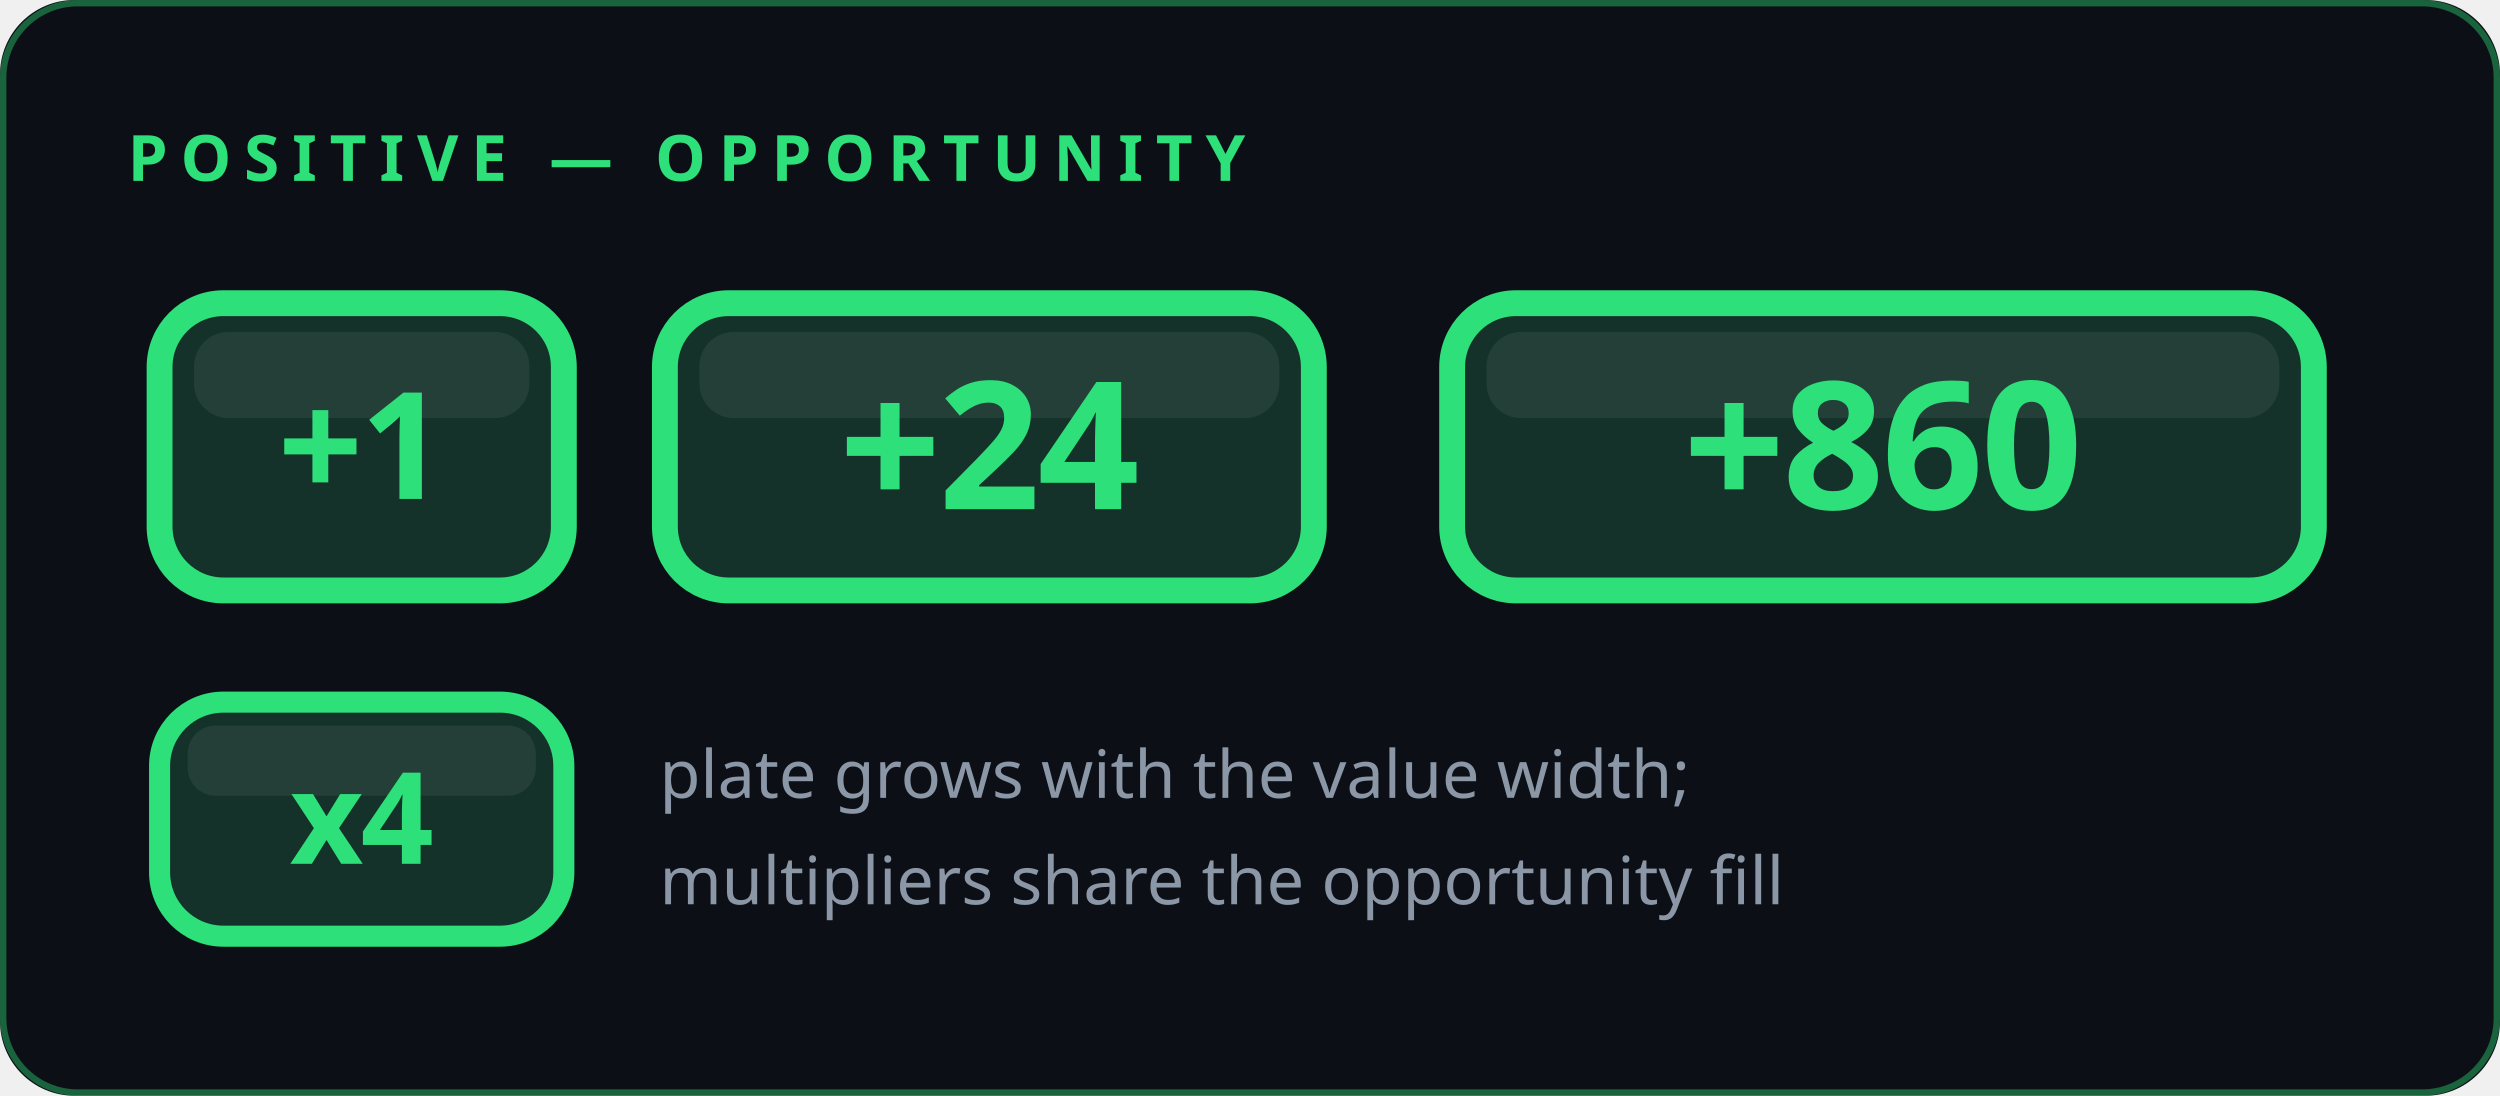
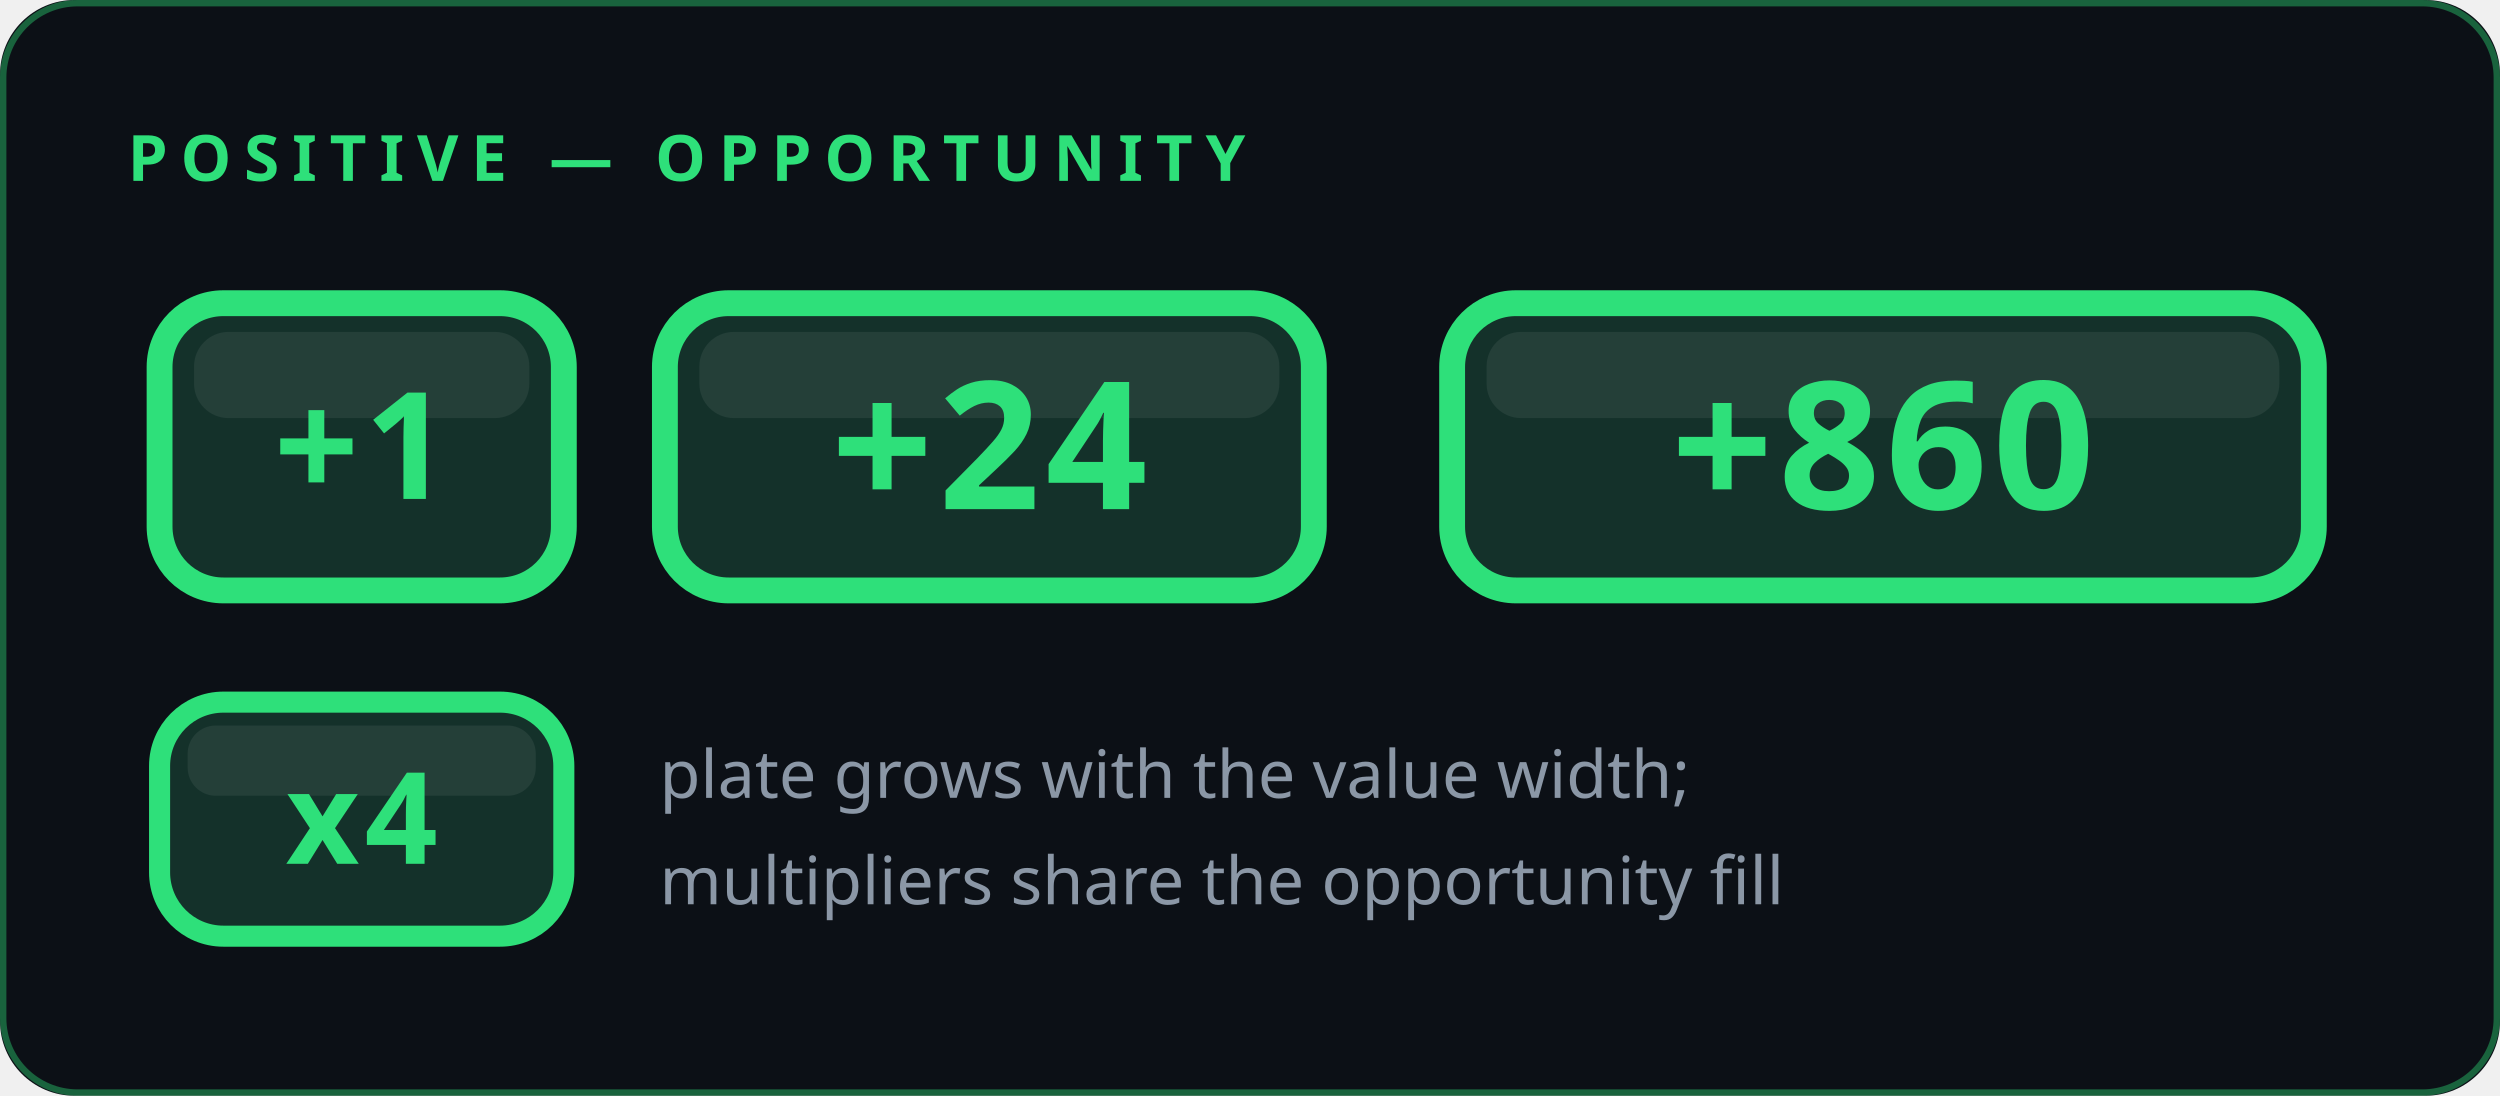
<svg xmlns="http://www.w3.org/2000/svg" width="470" height="206" viewBox="0 0 470 206" role="img" aria-label="POSITIVE — OPPORTUNITY">
  <defs>
    <radialGradient id="pr-contact" cx="0.5" cy="0.5" r="0.5">
      <stop offset="0" stop-color="#000" stop-opacity="0.6" />
      <stop offset="0.6" stop-color="#000" stop-opacity="0.2" />
      <stop offset="1" stop-color="#000" stop-opacity="0" />
    </radialGradient>
    <filter id="pr-soft" x="-50%" y="-50%" width="200%" height="200%" color-interpolation-filters="sRGB">
      <feDropShadow dx="0" dy="4" stdDeviation="5" flood-color="#04060a" flood-opacity="0.6" />
    </filter>
    <filter id="pr-hotglow" x="-70%" y="-70%" width="240%" height="240%" color-interpolation-filters="sRGB">
      <feDropShadow dx="0" dy="0" stdDeviation="7" flood-color="#ff8c00" flood-opacity="0.9" />
    </filter>
  </defs>
  <rect width="470" height="206" rx="14" fill="#0c1016" />
  <rect x="0.6" y="0.6" width="468.8" height="204.8" rx="14" fill="none" stroke="#2ee07a" stroke-width="1.2" stroke-opacity="0.4" />
  <text x="24" y="34" font-family="Public Sans" font-size="12" font-weight="800" fill="#2ee07a" letter-spacing="2.4">POSITIVE — OPPORTUNITY</text>
  <g>
    <path d="M42 57 H94 A12 12 0 0 1 106 69 V99 A12 12 0 0 1 94 111 H42 A12 12 0 0 1 30 99 V69 A12 12 0 0 1 42 57 Z" fill="#10151d" />
    <path d="M42 57 H94 A12 12 0 0 1 106 69 V99 A12 12 0 0 1 94 111 H42 A12 12 0 0 1 30 99 V69 A12 12 0 0 1 42 57 Z" fill="#2ee07a" opacity="0.14" />
    <path d="M42 57 H94 A12 12 0 0 1 106 69 V99 A12 12 0 0 1 94 111 H42 A12 12 0 0 1 30 99 V69 A12 12 0 0 1 42 57 Z" fill="none" stroke="#2ee07a" stroke-width="4.86" />
    <path d="M42.96 62.4 H93.04 A6.48 6.48 0 0 1 99.52 68.88 V72.12 A6.48 6.48 0 0 1 93.04 78.6 H42.96 A6.48 6.48 0 0 1 36.48 72.12 V68.88 A6.48 6.48 0 0 1 42.96 62.4 Z" fill="#ffffff" opacity="0.07" />
-     <text x="68" y="93.8" font-family="Public Sans" font-size="28" font-weight="800" fill="#2ee07a" text-anchor="middle" letter-spacing="-0.5">+1</text>
-     <text x="68" y="93.8" font-family="Public Sans" font-size="28" font-weight="800" fill="#04140d" text-anchor="middle" letter-spacing="-0.5" opacity="0.001">+1</text>
+     <text x="68" y="93.8" font-family="Teko, Arial Narrow, sans-serif" font-size="28" font-weight="600" fill="#2ee07a" text-anchor="middle" letter-spacing="1">+1</text>
+     <text x="68" y="93.8" font-family="Teko, Arial Narrow, sans-serif" font-size="28" font-weight="600" fill="#04140d" text-anchor="middle" letter-spacing="1" opacity="0.001">+1</text>
  </g>
  <g>
    <path d="M137 57 H235 A12 12 0 0 1 247 69 V99 A12 12 0 0 1 235 111 H137 A12 12 0 0 1 125 99 V69 A12 12 0 0 1 137 57 Z" fill="#10151d" />
    <path d="M137 57 H235 A12 12 0 0 1 247 69 V99 A12 12 0 0 1 235 111 H137 A12 12 0 0 1 125 99 V69 A12 12 0 0 1 137 57 Z" fill="#2ee07a" opacity="0.14" />
    <path d="M137 57 H235 A12 12 0 0 1 247 69 V99 A12 12 0 0 1 235 111 H137 A12 12 0 0 1 125 99 V69 A12 12 0 0 1 137 57 Z" fill="none" stroke="#2ee07a" stroke-width="4.86" />
    <path d="M137.96 62.4 H234.04 A6.48 6.48 0 0 1 240.52 68.88 V72.12 A6.48 6.48 0 0 1 234.04 78.6 H137.96 A6.48 6.48 0 0 1 131.48 72.12 V68.88 A6.48 6.48 0 0 1 137.96 62.4 Z" fill="#ffffff" opacity="0.07" />
-     <text x="186" y="95.72" font-family="Public Sans" font-size="33.48" font-weight="800" fill="#2ee07a" text-anchor="middle" letter-spacing="-0.5">+24</text>
-     <text x="186" y="95.72" font-family="Public Sans" font-size="33.48" font-weight="800" fill="#04140d" text-anchor="middle" letter-spacing="-0.5" opacity="0.001">+24</text>
+     <text x="186" y="95.72" font-family="Teko, Arial Narrow, sans-serif" font-size="33.48" font-weight="600" fill="#2ee07a" text-anchor="middle" letter-spacing="1">+24</text>
+     <text x="186" y="95.72" font-family="Teko, Arial Narrow, sans-serif" font-size="33.48" font-weight="600" fill="#04140d" text-anchor="middle" letter-spacing="1" opacity="0.001">+24</text>
  </g>
  <g>
    <path d="M285 57 H423 A12 12 0 0 1 435 69 V99 A12 12 0 0 1 423 111 H285 A12 12 0 0 1 273 99 V69 A12 12 0 0 1 285 57 Z" fill="#10151d" />
    <path d="M285 57 H423 A12 12 0 0 1 435 69 V99 A12 12 0 0 1 423 111 H285 A12 12 0 0 1 273 99 V69 A12 12 0 0 1 285 57 Z" fill="#2ee07a" opacity="0.14" />
    <path d="M285 57 H423 A12 12 0 0 1 435 69 V99 A12 12 0 0 1 423 111 H285 A12 12 0 0 1 273 99 V69 A12 12 0 0 1 285 57 Z" fill="none" stroke="#2ee07a" stroke-width="4.86" />
    <path d="M285.96 62.4 H422.04 A6.48 6.48 0 0 1 428.52 68.88 V72.12 A6.48 6.48 0 0 1 422.04 78.6 H285.96 A6.48 6.48 0 0 1 279.48 72.12 V68.88 A6.48 6.48 0 0 1 285.96 62.4 Z" fill="#ffffff" opacity="0.07" />
-     <text x="354" y="95.72" font-family="Public Sans" font-size="33.48" font-weight="800" fill="#2ee07a" text-anchor="middle" letter-spacing="-0.5">+860</text>
-     <text x="354" y="95.72" font-family="Public Sans" font-size="33.48" font-weight="800" fill="#04140d" text-anchor="middle" letter-spacing="-0.5" opacity="0.001">+860</text>
+     <text x="354" y="95.72" font-family="Teko, Arial Narrow, sans-serif" font-size="33.48" font-weight="600" fill="#2ee07a" text-anchor="middle" letter-spacing="1">+860</text>
+     <text x="354" y="95.72" font-family="Teko, Arial Narrow, sans-serif" font-size="33.48" font-weight="600" fill="#04140d" text-anchor="middle" letter-spacing="1" opacity="0.001">+860</text>
  </g>
  <g>
    <path d="M42 132 H94 A12 12 0 0 1 106 144 V164 A12 12 0 0 1 94 176 H42 A12 12 0 0 1 30 164 V144 A12 12 0 0 1 42 132 Z" fill="#10151d" />
    <path d="M42 132 H94 A12 12 0 0 1 106 144 V164 A12 12 0 0 1 94 176 H42 A12 12 0 0 1 30 164 V144 A12 12 0 0 1 42 132 Z" fill="#2ee07a" opacity="0.14" />
    <path d="M42 132 H94 A12 12 0 0 1 106 144 V164 A12 12 0 0 1 94 176 H42 A12 12 0 0 1 30 164 V144 A12 12 0 0 1 42 132 Z" fill="none" stroke="#2ee07a" stroke-width="3.96" />
    <path d="M40.56 136.4 H95.44 A5.28 5.28 0 0 1 100.72 141.68 V144.32 A5.28 5.28 0 0 1 95.44 149.6 H40.56 A5.28 5.28 0 0 1 35.28 144.32 V141.68 A5.28 5.28 0 0 1 40.56 136.4 Z" fill="#ffffff" opacity="0.07" />
-     <text x="68" y="162.4" font-family="Public Sans" font-size="24" font-weight="800" fill="#2ee07a" text-anchor="middle" letter-spacing="-0.5">x4</text>
-     <text x="68" y="162.4" font-family="Public Sans" font-size="24" font-weight="800" fill="#04140d" text-anchor="middle" letter-spacing="-0.5" opacity="0.001">x4</text>
+     <text x="68" y="162.4" font-family="Teko, Arial Narrow, sans-serif" font-size="24" font-weight="600" fill="#2ee07a" text-anchor="middle" letter-spacing="1">x4</text>
+     <text x="68" y="162.4" font-family="Teko, Arial Narrow, sans-serif" font-size="24" font-weight="600" fill="#04140d" text-anchor="middle" letter-spacing="1" opacity="0.001">x4</text>
  </g>
  <text x="124" y="150" font-family="Public Sans" font-size="12.5" font-weight="500" fill="#8b97a6">plate grows with the value width;</text>
  <text x="124" y="170" font-family="Public Sans" font-size="12.5" font-weight="500" fill="#8b97a6">multipliers share the opportunity fill</text>
</svg>
